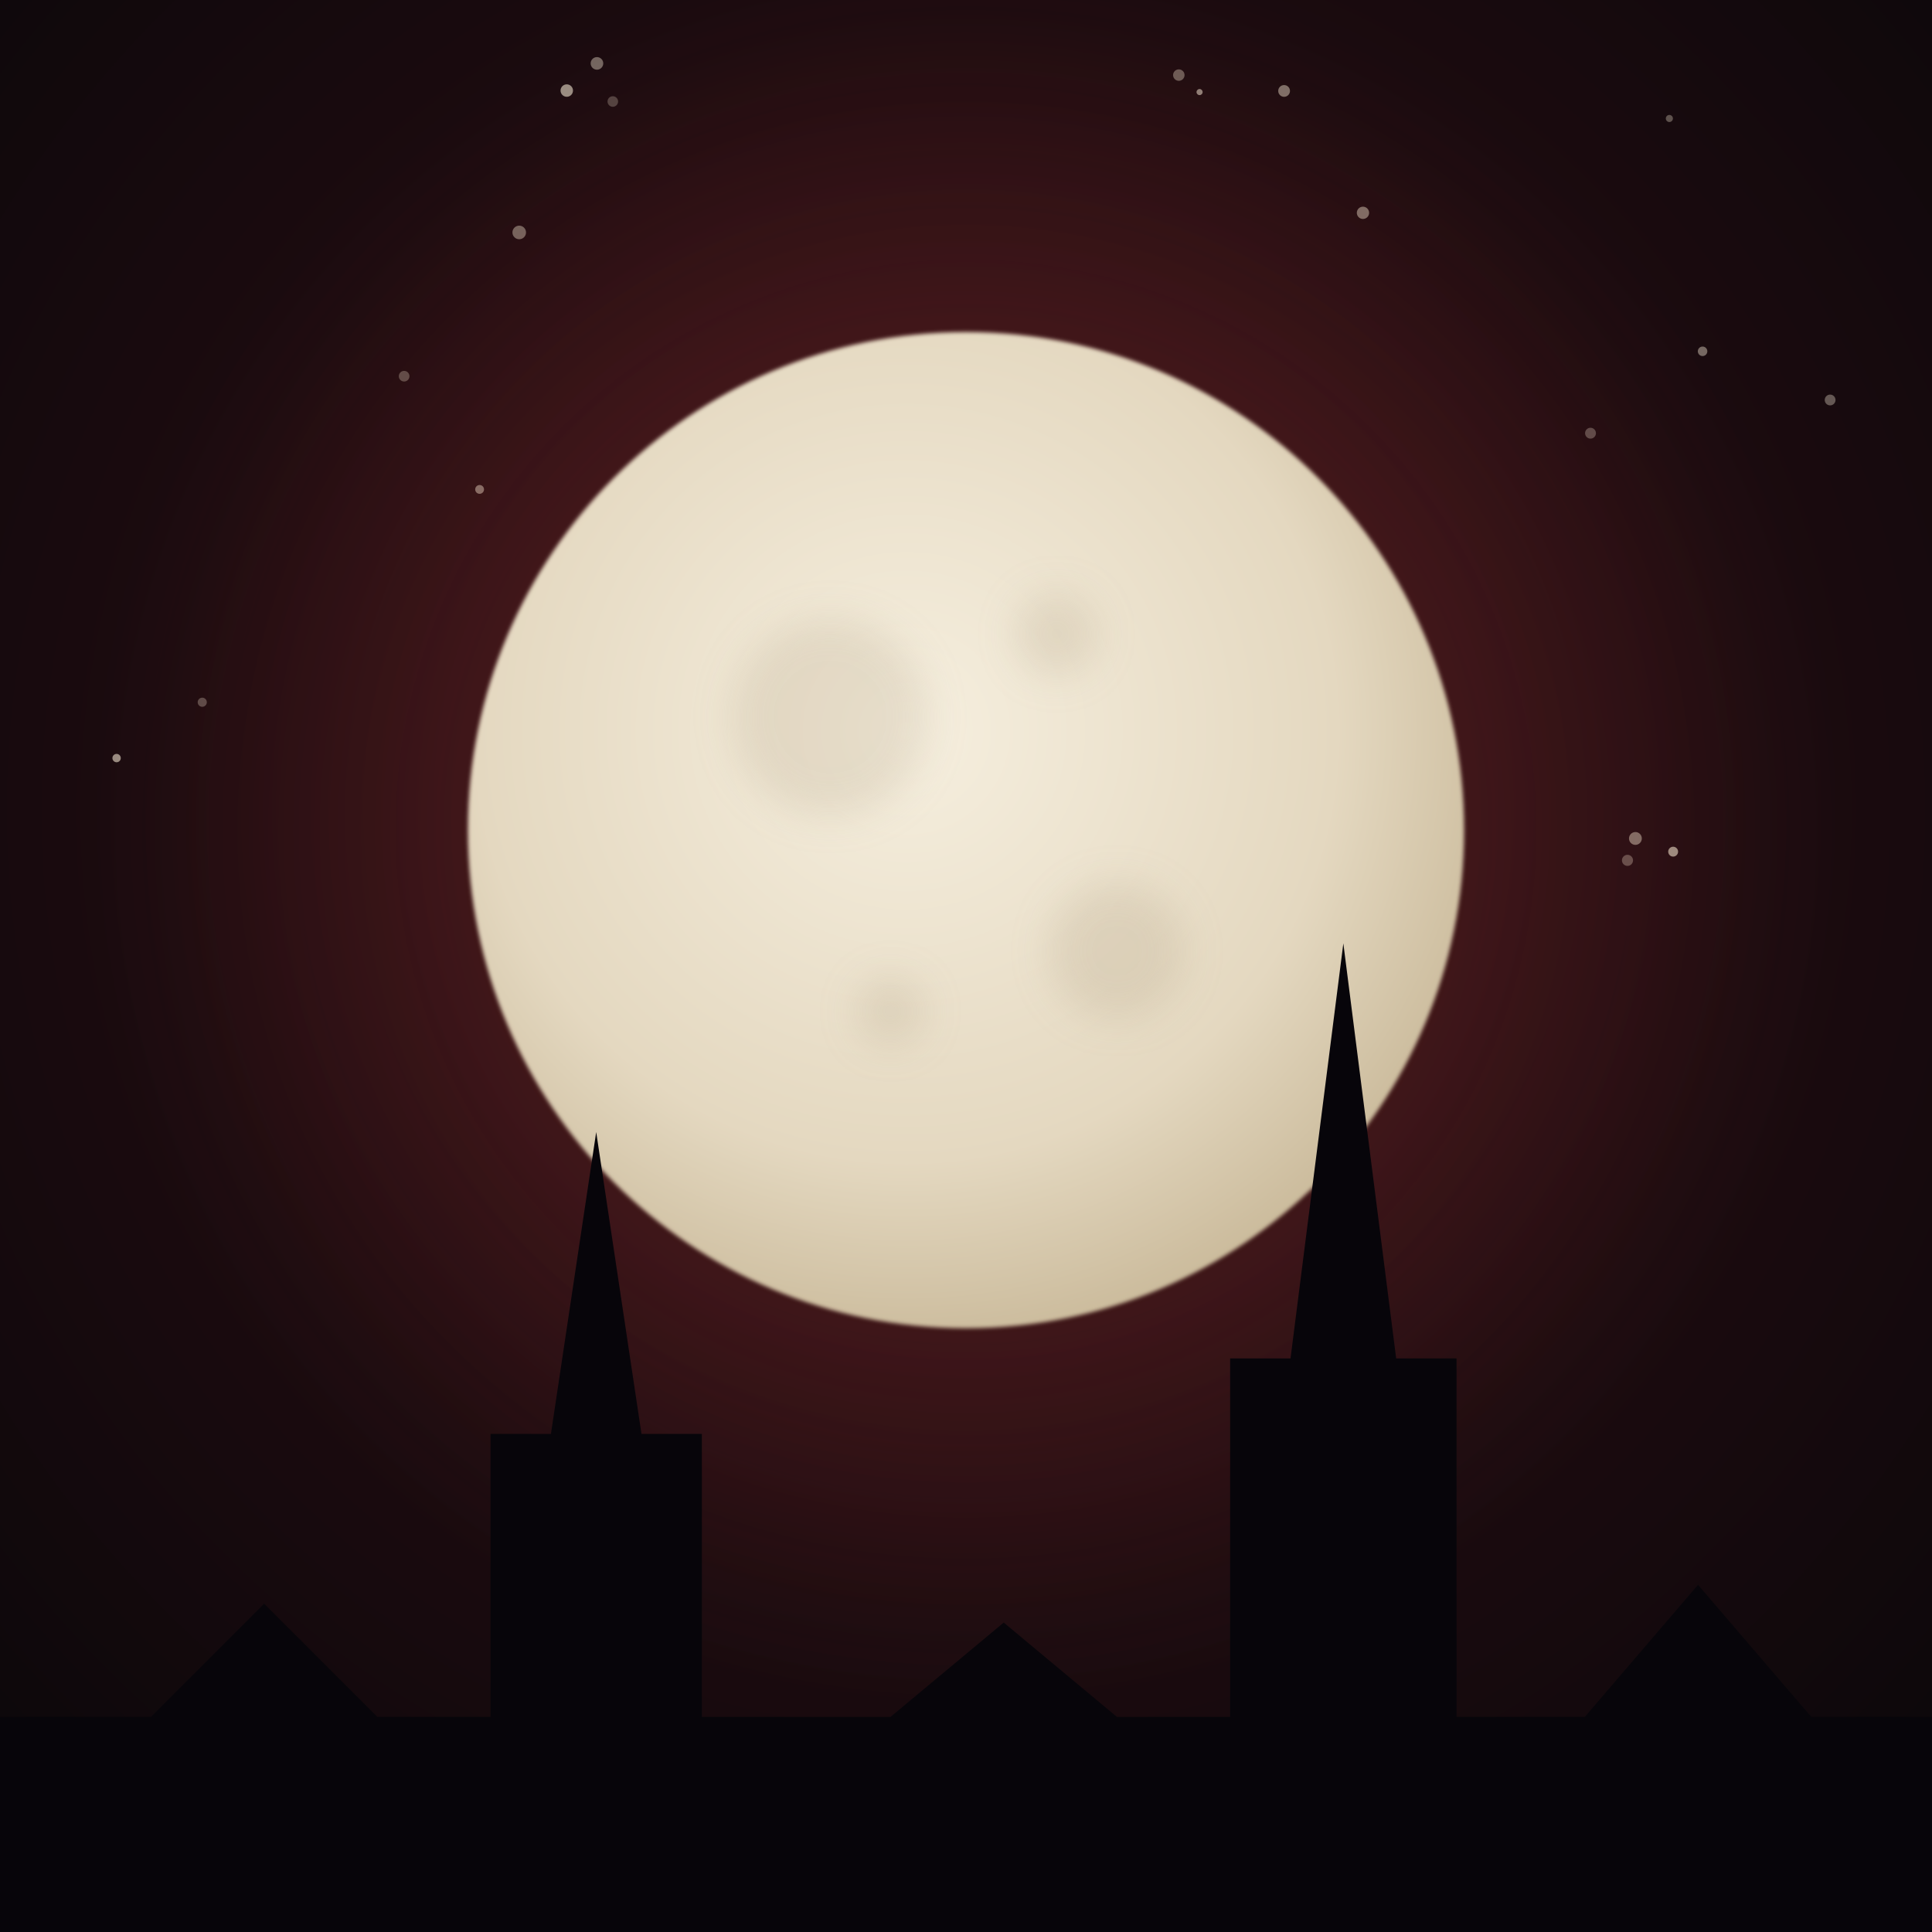
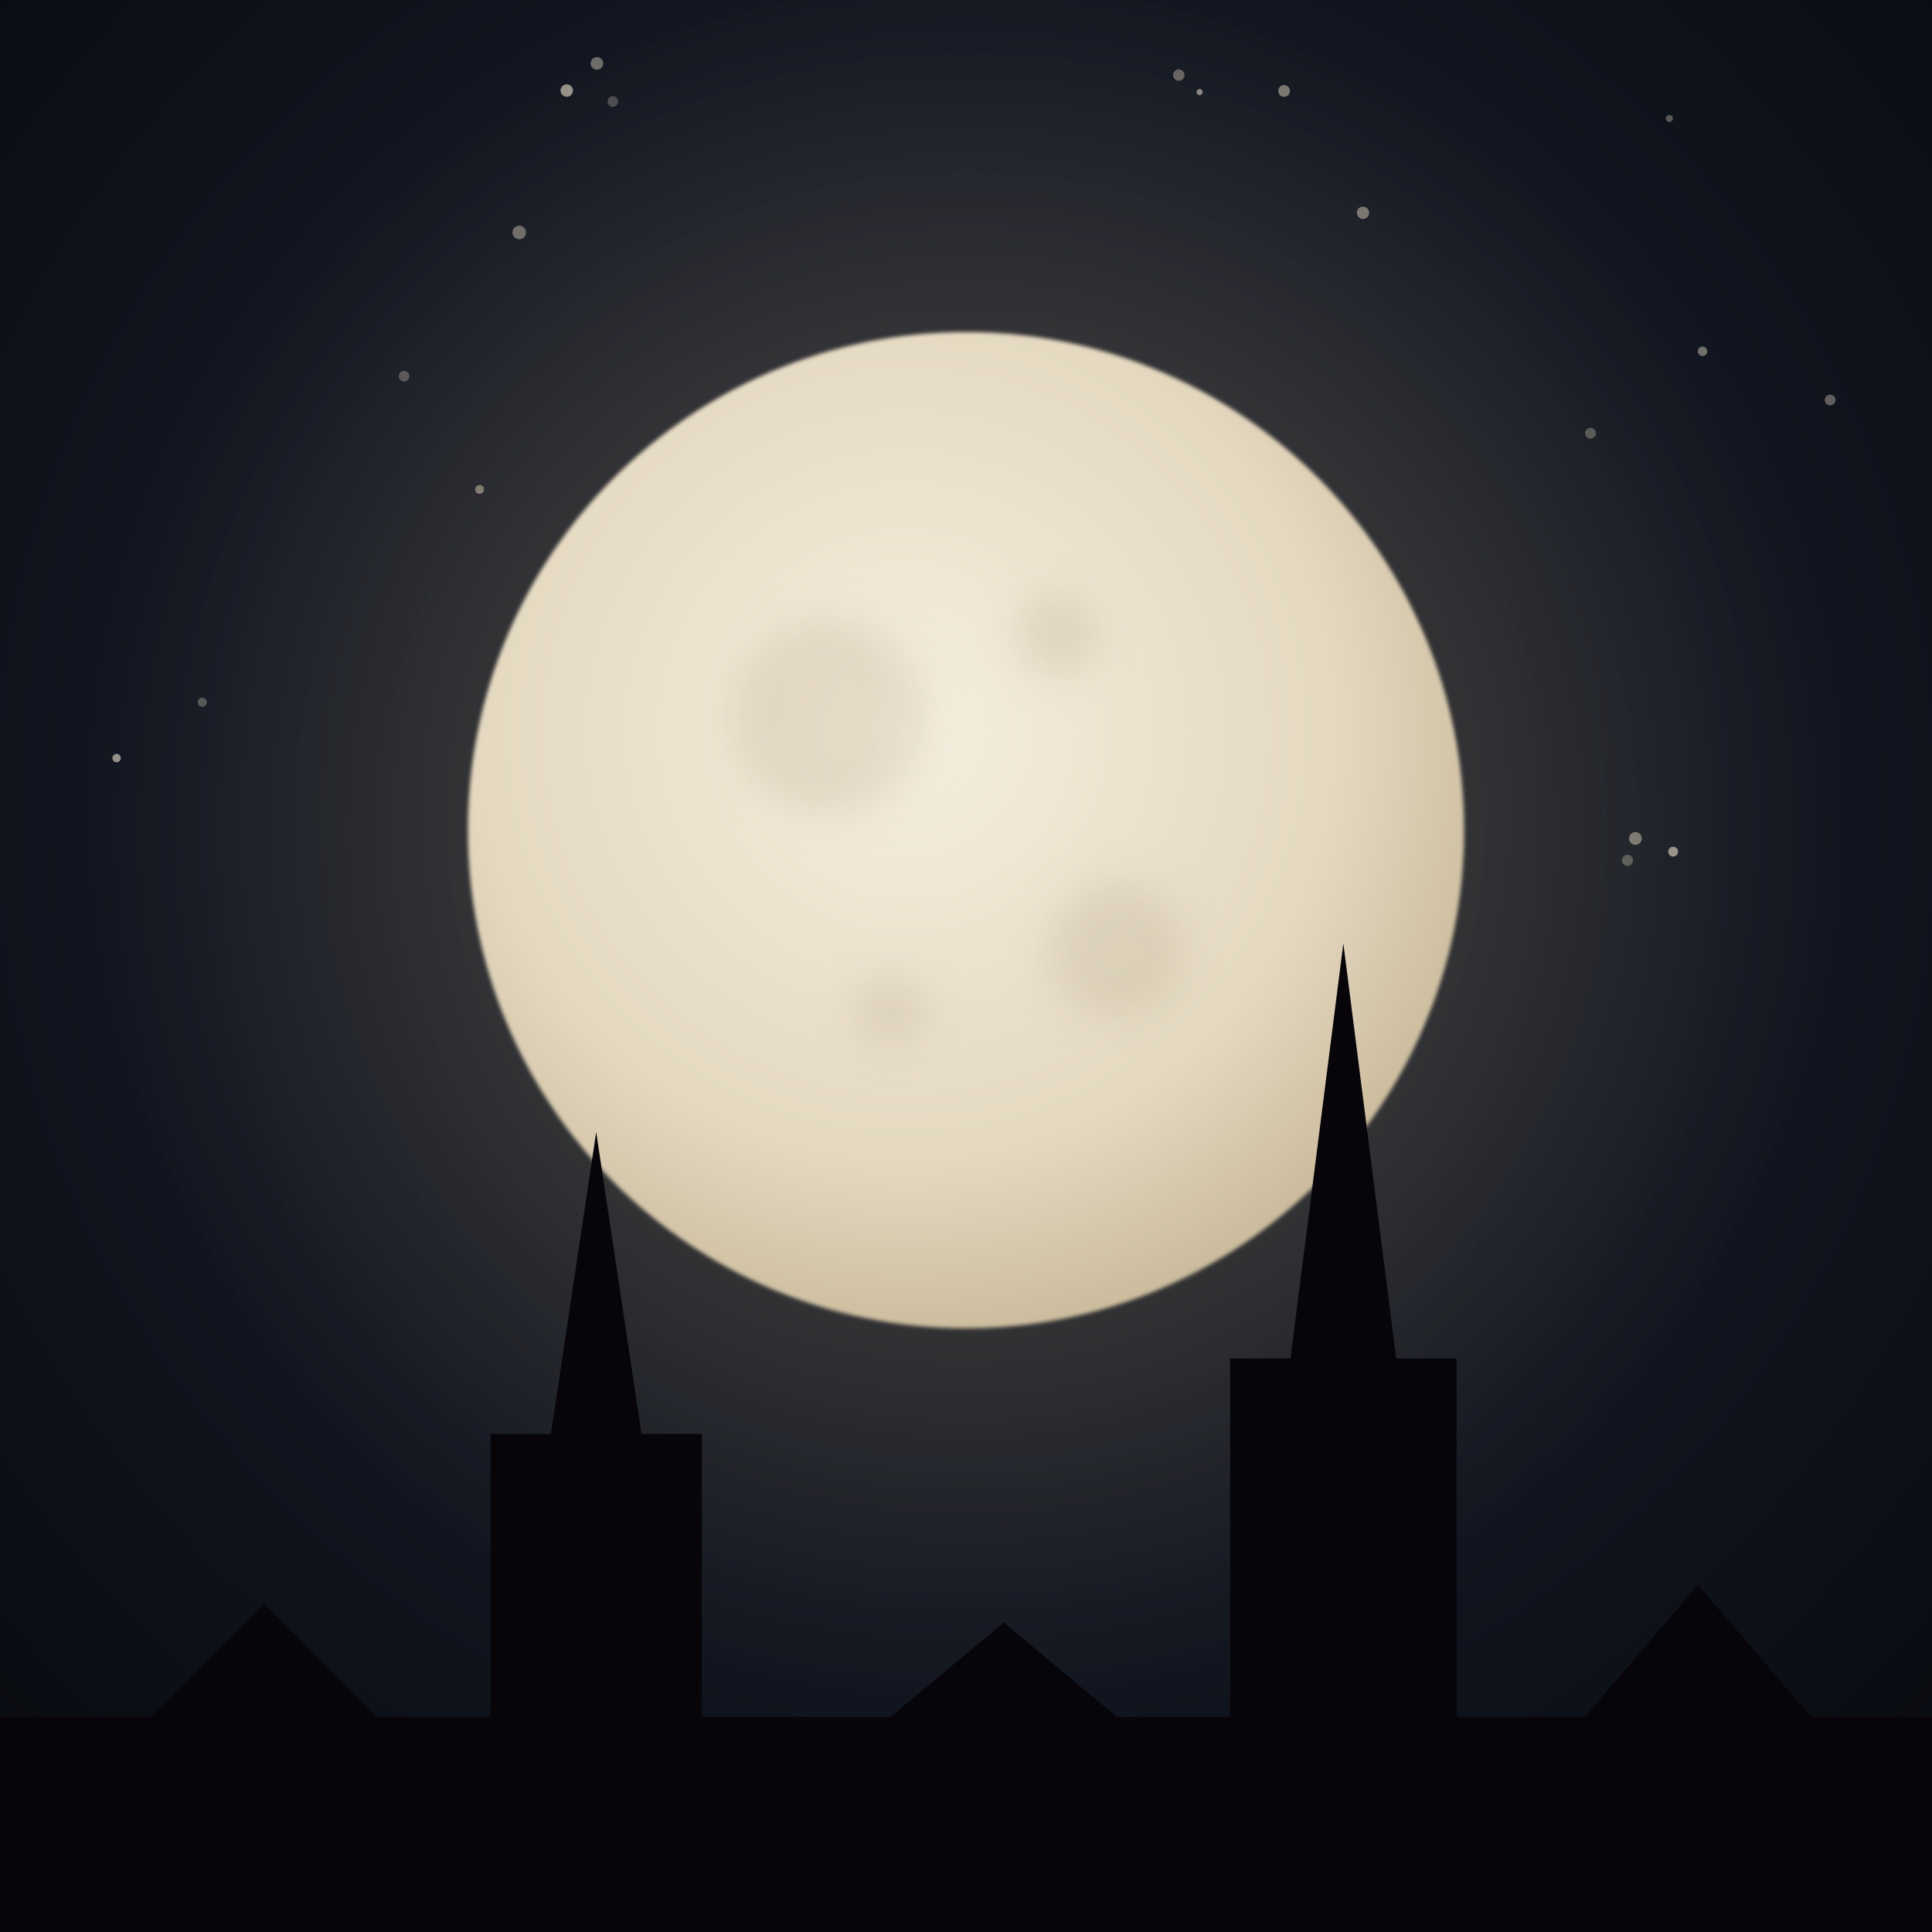
<svg xmlns="http://www.w3.org/2000/svg" width="512" height="512" viewBox="0 0 512 512">
  <defs>
    <radialGradient id="sky" cx="0.5" cy="0.42" r="0.75">
-       <stop offset="0" stop-color="#4a161b" />
-       <stop offset="0.55" stop-color="#1c0b0f" />
-       <stop offset="1" stop-color="#09070a" />
+       <stop offset="0" stop-color="#2a3242" />
+       <stop offset="0.55" stop-color="#121722" />
+       <stop offset="1" stop-color="#07090d" />
    </radialGradient>
    <radialGradient id="moon" cx="0.44" cy="0.4" r="0.62">
      <stop offset="0" stop-color="#f6efdf" />
      <stop offset="0.7" stop-color="#e4d8c0" />
      <stop offset="1" stop-color="#cbbb9c" />
    </radialGradient>
    <radialGradient id="halo" cx="0.5" cy="0.5" r="0.5">
      <stop offset="0" stop-color="#f2e7d1" stop-opacity="0.35" />
-       <stop offset="0.55" stop-color="#b8443f" stop-opacity="0.14" />
-       <stop offset="1" stop-color="#b8443f" stop-opacity="0" />
+       <stop offset="0.55" stop-color="#c9a265" stop-opacity="0.14" />
+       <stop offset="1" stop-color="#c9a265" stop-opacity="0" />
    </radialGradient>
    <filter id="soft">
      <feGaussianBlur stdDeviation="0.5" />
    </filter>
    <filter id="crater">
      <feGaussianBlur stdDeviation="5" />
    </filter>
  </defs>
  <rect width="512" height="512" fill="url(#sky)" />
  <circle cx="127.1" cy="129.7" r="1.17" fill="#efe4cf" opacity="0.46" />
  <circle cx="317.9" cy="24.4" r="0.81" fill="#efe4cf" opacity="0.54" />
  <circle cx="137.6" cy="61.6" r="1.80" fill="#efe4cf" opacity="0.41" />
  <circle cx="421.5" cy="114.8" r="1.44" fill="#efe4cf" opacity="0.30" />
  <circle cx="322.4" cy="201.0" r="1.32" fill="#efe4cf" opacity="0.51" />
  <circle cx="340.3" cy="24.1" r="1.56" fill="#efe4cf" opacity="0.46" />
  <circle cx="158.2" cy="16.8" r="1.67" fill="#efe4cf" opacity="0.42" />
  <circle cx="363.7" cy="203.3" r="1.51" fill="#efe4cf" opacity="0.57" />
  <circle cx="204.3" cy="186.2" r="1.24" fill="#efe4cf" opacity="0.58" />
  <circle cx="442.4" cy="31.4" r="0.94" fill="#efe4cf" opacity="0.33" />
  <circle cx="485.0" cy="106.0" r="1.43" fill="#efe4cf" opacity="0.36" />
  <circle cx="259.6" cy="94.9" r="1.15" fill="#efe4cf" opacity="0.45" />
  <circle cx="297.5" cy="208.9" r="1.48" fill="#efe4cf" opacity="0.58" />
  <circle cx="431.3" cy="228.0" r="1.47" fill="#efe4cf" opacity="0.31" />
  <circle cx="433.4" cy="222.2" r="1.70" fill="#efe4cf" opacity="0.45" />
  <circle cx="361.2" cy="56.4" r="1.63" fill="#efe4cf" opacity="0.45" />
  <circle cx="150.2" cy="24.0" r="1.65" fill="#efe4cf" opacity="0.60" />
  <circle cx="53.6" cy="186.1" r="1.21" fill="#efe4cf" opacity="0.30" />
  <circle cx="154.6" cy="179.1" r="1.67" fill="#efe4cf" opacity="0.27" />
  <circle cx="312.4" cy="19.9" r="1.52" fill="#efe4cf" opacity="0.37" />
  <circle cx="443.4" cy="225.7" r="1.31" fill="#efe4cf" opacity="0.60" />
  <circle cx="162.4" cy="26.9" r="1.40" fill="#efe4cf" opacity="0.26" />
  <circle cx="107.1" cy="99.7" r="1.41" fill="#efe4cf" opacity="0.30" />
  <circle cx="30.9" cy="200.9" r="1.11" fill="#efe4cf" opacity="0.59" />
  <circle cx="451.2" cy="93.1" r="1.26" fill="#efe4cf" opacity="0.43" />
  <circle cx="326.8" cy="141.0" r="1.36" fill="#efe4cf" opacity="0.47" />
  <circle cx="256" cy="220" r="230" fill="url(#halo)" />
  <circle cx="256" cy="220" r="132" fill="url(#moon)" filter="url(#soft)" />
  <g filter="url(#crater)" opacity="0.2" fill="#a8977a">
    <circle cx="220" cy="190" r="26" />
    <circle cx="296" cy="252" r="18" />
    <circle cx="280" cy="168" r="11" />
    <circle cx="236" cy="268" r="9" />
  </g>
  <path d="M 0 512 L 0 455 L 40 455 L 70 425 L 100 455 L 130 455 L 130 380 L 146 380 L 158 300 L 170 380 L 186 380 L 186 455 L 236 455 L 266 430 L 296 455 L 326 455 L 326 360 L 342 360 L 356 250 L 370 360 L 386 360 L 386 455 L 420 455 L 450 420 L 480 455 L 512 455 L 512 512 Z" fill="#07050a" />
</svg>
